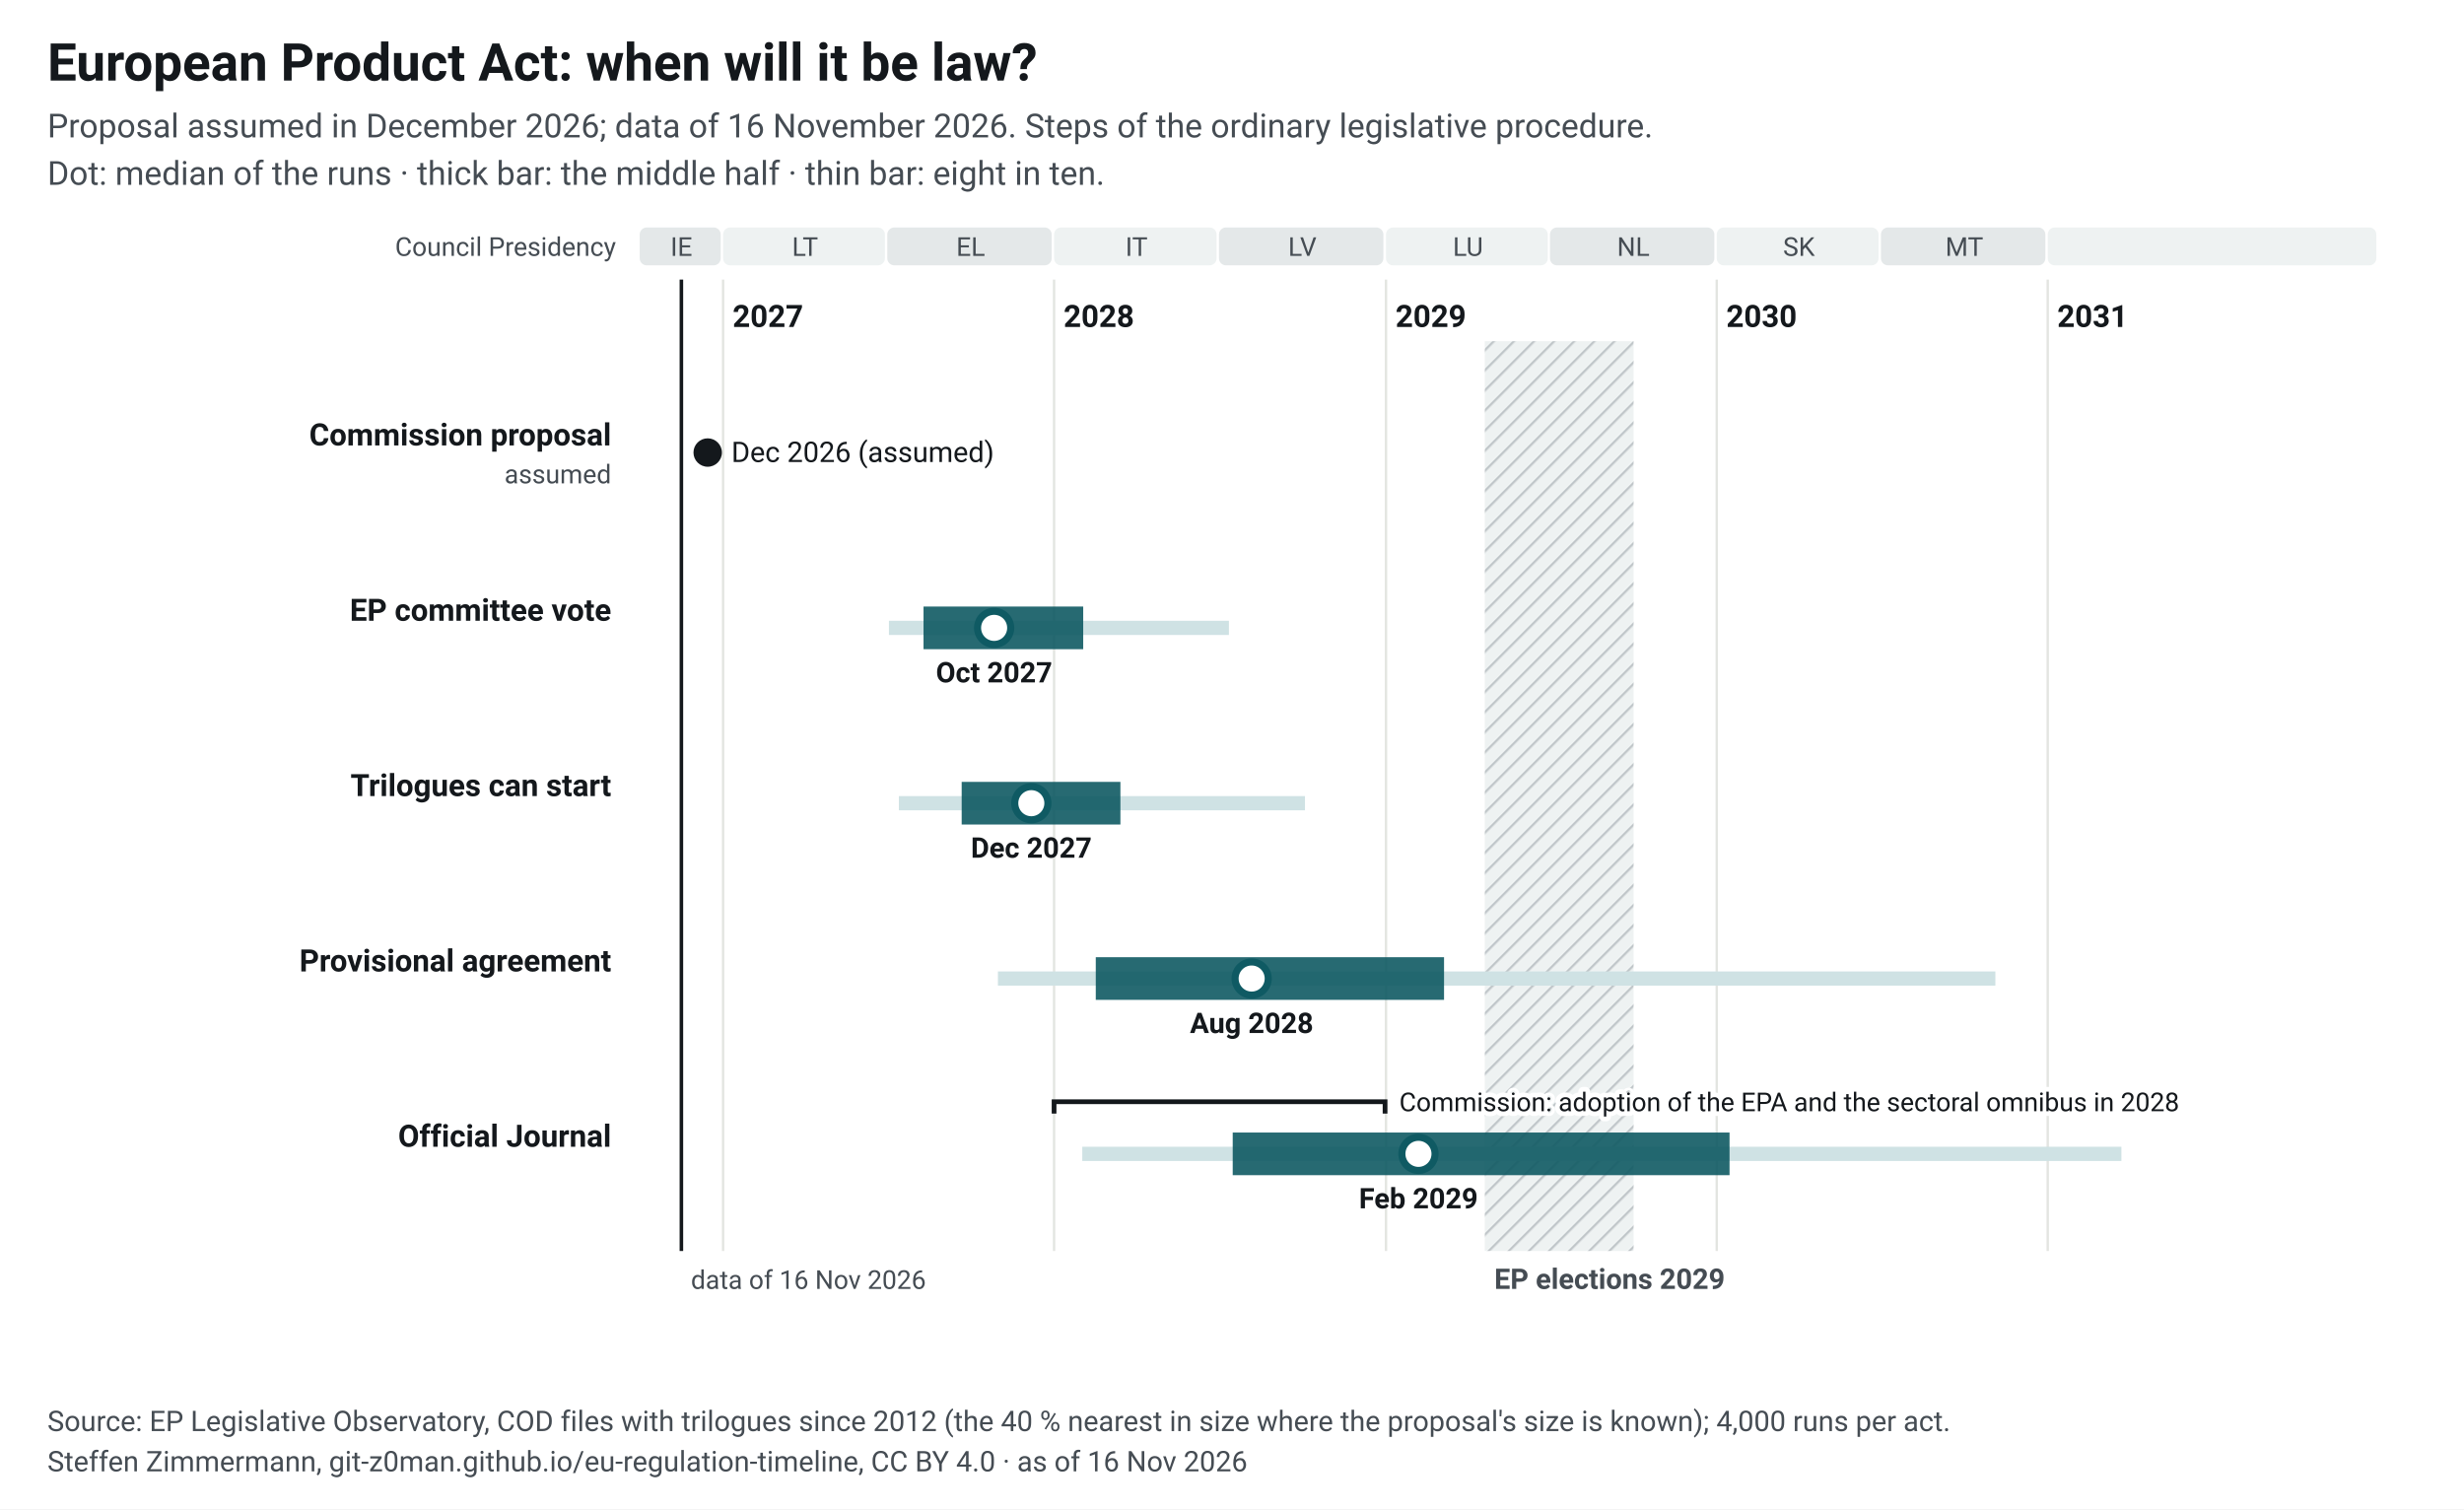
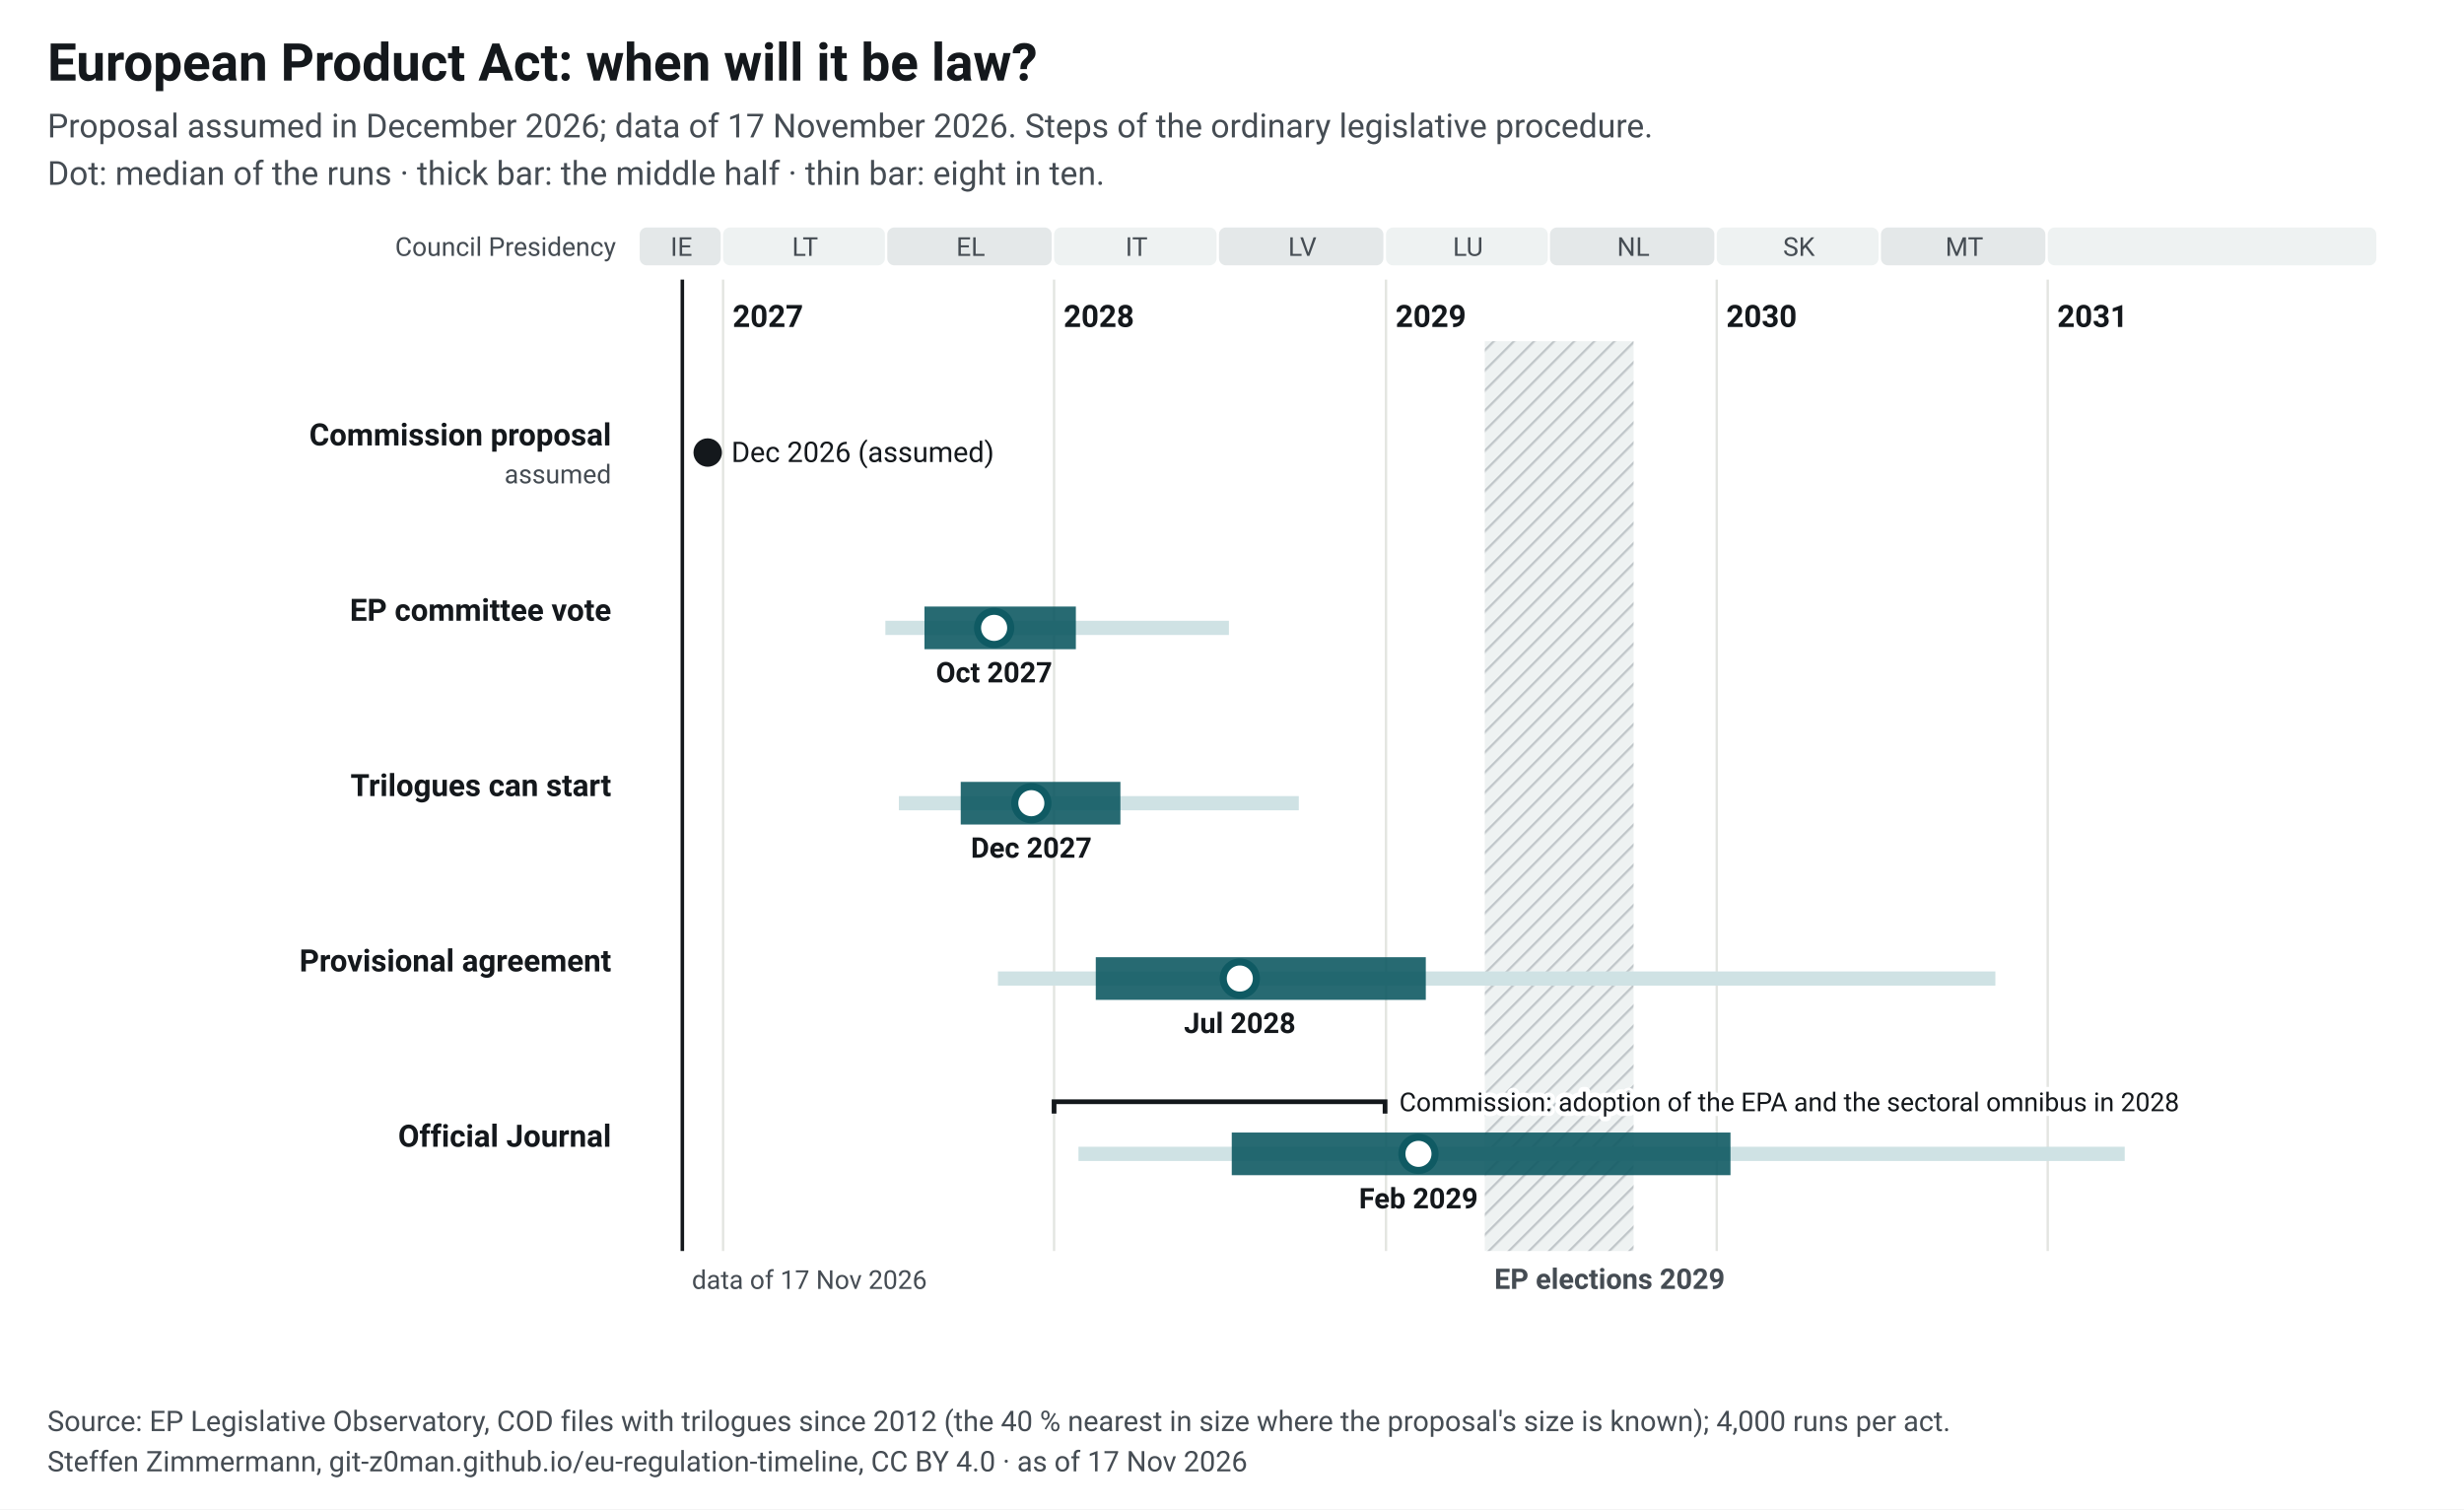
<svg xmlns="http://www.w3.org/2000/svg" width="1040" height="637" viewBox="0 0 1040 637" font-family="&quot;Source Sans 3&quot;, system-ui, -apple-system, Segoe UI, Roboto, Arial, sans-serif" font-size="13">
  <style>.ink{fill:#14181c}.mu{fill:#454c53}.gr{stroke:#e3e5e1;stroke-width:1}.pa{fill:#eef2f2}.pb{fill:#e4e8e9}.hb{fill:#eef2f2}.hl{stroke:#c3c9cc}.wt{fill:#454c53}.pt{fill:#14181c;paint-order:stroke;stroke:#fff;stroke-width:4px;stroke-linejoin:round}.pl{stroke:#14181c}.td{stroke:#14181c;stroke-width:1.5}.b50{fill:#0f5a63;opacity:.9}.b80{fill:#cfe2e4}.med{fill:#fff;stroke:#0f5a63}.fx{fill:#14181c}.ini{fill:#e3eeef;stroke:#6e9195;stroke-width:1}.ini80{fill:#a7b7ba}.inim{stroke:#6e9195;stroke-width:2}.c1{stroke:#0f5a63}.c2{stroke:#454c53;stroke-dasharray:7 4}a text{fill:#0f5a63}.nl-pending{fill:#0f5a63}.nl-adopted{fill:#5b646b}.nl-plan{fill:#fff;stroke:#14181c}.nl-open{fill:none;stroke:#14181c}.nl-q{fill:#14181c}.nl-row{stroke:#e3e5e1;stroke-width:.6}.nl-g-announced{fill:#f1f2f3}.nl-g-pending{fill:#e3eeef}.nl-g-adopted{fill:#eef2f2}</style>
  <rect width="1040" height="637" fill="#fff" />
  <text x="20" y="34" font-size="22" font-weight="700" class="ink">European Product Act: when will it be law?</text>
-   <text x="20" y="58" font-size="14" class="mu">Proposal assumed in December 2026; data of 16 November 2026. Steps of the ordinary legislative procedure.</text>
+   <text x="20" y="58" font-size="14" class="mu">Proposal assumed in December 2026; data of 17 November 2026. Steps of the ordinary legislative procedure.</text>
  <text x="20" y="78" font-size="14" class="mu">Dot: median of the runs · thick bar: the middle half · thin bar: eight in ten.</text>
  <g transform="translate(20,92)">
    <defs>
      <pattern id="hatch-33" width="6" height="6" patternUnits="userSpaceOnUse" patternTransform="rotate(45)">
        <rect width="6" height="6" class="hb" />
        <line x1="0" y1="0" x2="0" y2="6" class="hl" stroke-width="2" />
      </pattern>
    </defs>
    <rect x="250.0" y="4" width="34.2" height="16" rx="3" class="pb" data-tip="Council Presidency: IE, Jul 2026 to Dec 2026" />
    <text x="267.6" y="16" text-anchor="middle" font-size="11" class="mu">IE</text>
    <rect x="285.2" y="4" width="68.3" height="16" rx="3" class="pa" data-tip="Council Presidency: LT, Jan 2027 to Jun 2027" />
    <text x="319.8" y="16" text-anchor="middle" font-size="11" class="mu">LT</text>
    <rect x="354.5" y="4" width="69.4" height="16" rx="3" class="pb" data-tip="Council Presidency: EL, Jul 2027 to Dec 2027" />
    <text x="389.7" y="16" text-anchor="middle" font-size="11" class="mu">EL</text>
    <rect x="424.9" y="4" width="68.6" height="16" rx="3" class="pa" data-tip="Council Presidency: IT, Jan 2028 to Jun 2028" />
    <text x="459.7" y="16" text-anchor="middle" font-size="11" class="mu">IT</text>
    <rect x="494.5" y="4" width="69.4" height="16" rx="3" class="pb" data-tip="Council Presidency: LV, Jul 2028 to Dec 2028" />
    <text x="529.7" y="16" text-anchor="middle" font-size="11" class="mu">LV</text>
    <rect x="565.0" y="4" width="68.3" height="16" rx="3" class="pa" data-tip="Council Presidency: LU, Jan 2029 to Jun 2029" />
    <text x="599.6" y="16" text-anchor="middle" font-size="11" class="mu">LU</text>
    <rect x="634.2" y="4" width="69.4" height="16" rx="3" class="pb" data-tip="Council Presidency: NL, Jul 2029 to Dec 2029" />
    <text x="669.4" y="16" text-anchor="middle" font-size="11" class="mu">NL</text>
    <rect x="704.6" y="4" width="68.3" height="16" rx="3" class="pa" data-tip="Council Presidency: SK, Jan 2030 to Jun 2030" />
    <text x="739.3" y="16" text-anchor="middle" font-size="11" class="mu">SK</text>
    <rect x="773.9" y="4" width="69.4" height="16" rx="3" class="pb" data-tip="Council Presidency: MT, Jul 2030 to Dec 2030" />
    <text x="809.1" y="16" text-anchor="middle" font-size="11" class="mu">MT</text>
    <rect x="844.3" y="4" width="138.7" height="16" rx="3" class="pa" data-tip="Council Presidency: not decided, Jan 2031 to Dec 2031" />
    <text x="914.2" y="16" text-anchor="middle" font-size="11" class="mu" />
    <line x1="285.2" y1="26" x2="285.2" y2="436" class="gr" />
    <text x="289.2" y="46" font-weight="600" class="ink">2027</text>
    <line x1="424.9" y1="26" x2="424.9" y2="436" class="gr" />
    <text x="428.9" y="46" font-weight="600" class="ink">2028</text>
    <line x1="565.0" y1="26" x2="565.0" y2="436" class="gr" />
    <text x="569.0" y="46" font-weight="600" class="ink">2029</text>
    <line x1="704.6" y1="26" x2="704.6" y2="436" class="gr" />
    <text x="708.6" y="46" font-weight="600" class="ink">2030</text>
    <line x1="844.3" y1="26" x2="844.3" y2="436" class="gr" />
    <text x="848.3" y="46" font-weight="600" class="ink">2031</text>
    <rect x="606.7" y="52" width="62.8" height="384" fill="url(#hatch-33)" data-tip="European elections 2029: Parliament does no legislative work from its last session in April until the new committees vote again in October (assumption, as in 2024; the dates are not set yet)." />
    <text x="610.7" y="452" font-size="12" font-weight="600" class="wt">EP elections 2029</text>
    <text x="240" y="16" text-anchor="end" font-size="11" class="mu">Council Presidency</text>
-     <line x1="267.6" y1="26" x2="267.6" y2="436" class="td" />
-     <text x="271.6" y="452" font-size="11" class="mu">data of 16 Nov 2026</text>
+     <line x1="268.0" y1="26" x2="268.0" y2="436" class="td" />
+     <text x="272.0" y="452" font-size="11" class="mu">data of 17 Nov 2026</text>
    <text x="238" y="96.0" text-anchor="end" font-weight="600" class="ink lnk">Commission proposal</text>
    <text x="238" y="112.0" text-anchor="end" font-size="11" class="mu">assumed</text>
    <circle cx="278.7" cy="99.0" r="6" class="fx" data-tip="Commission proposal: 15 Dec 2026" />
    <text x="288.7" y="103.0" font-size="12" class="ink">Dec 2026 (assumed)</text>
    <text x="238" y="170.0" text-anchor="end" font-weight="600" class="ink lnk">EP committee vote</text>
-     <rect x="355.2" y="170.0" width="143.5" height="6" class="b80" data-tip="EP committee vote: median Oct 2027; half of the runs Aug 2027 to Feb 2028; eight in ten Jul 2027 to Jul 2028" />
-     <rect x="369.8" y="164.0" width="67.4" height="18" class="b50" data-tip="EP committee vote: median Oct 2027; half of the runs Aug 2027 to Feb 2028; eight in ten Jul 2027 to Jul 2028" />
-     <circle cx="399.6" cy="173.0" r="7" class="med" stroke-width="3" data-tip="EP committee vote: median Oct 2027; half of the runs Aug 2027 to Feb 2028; eight in ten Jul 2027 to Jul 2028" />
+     <rect x="353.7" y="170.0" width="145.0" height="6" class="b80" data-tip="EP committee vote: median Oct 2027; half of the runs Aug 2027 to Jan 2028; eight in ten Jun 2027 to Jul 2028" />
+     <rect x="370.2" y="164.0" width="63.9" height="18" class="b50" data-tip="EP committee vote: median Oct 2027; half of the runs Aug 2027 to Jan 2028; eight in ten Jun 2027 to Jul 2028" />
+     <circle cx="399.6" cy="173.0" r="7" class="med" stroke-width="3" data-tip="EP committee vote: median Oct 2027; half of the runs Aug 2027 to Jan 2028; eight in ten Jun 2027 to Jul 2028" />
    <text x="399.6" y="196.0" text-anchor="middle" font-size="12" font-weight="600" class="ink">Oct 2027</text>
    <text x="238" y="244.0" text-anchor="end" font-weight="600" class="ink lnk">Trilogues can start</text>
-     <rect x="359.4" y="244.0" width="171.4" height="6" class="b80" data-tip="Trilogues can start: median Dec 2027; half of the runs Sep 2027 to Mar 2028; eight in ten Jul 2027 to Oct 2028" />
-     <rect x="385.9" y="238.0" width="67.0" height="18" class="b50" data-tip="Trilogues can start: median Dec 2027; half of the runs Sep 2027 to Mar 2028; eight in ten Jul 2027 to Oct 2028" />
-     <circle cx="415.3" cy="247.0" r="7" class="med" stroke-width="3" data-tip="Trilogues can start: median Dec 2027; half of the runs Sep 2027 to Mar 2028; eight in ten Jul 2027 to Oct 2028" />
+     <rect x="359.4" y="244.0" width="168.8" height="6" class="b80" data-tip="Trilogues can start: median Dec 2027; half of the runs Sep 2027 to Mar 2028; eight in ten Jul 2027 to Sep 2028" />
+     <rect x="385.5" y="238.0" width="67.4" height="18" class="b50" data-tip="Trilogues can start: median Dec 2027; half of the runs Sep 2027 to Mar 2028; eight in ten Jul 2027 to Sep 2028" />
+     <circle cx="415.3" cy="247.0" r="7" class="med" stroke-width="3" data-tip="Trilogues can start: median Dec 2027; half of the runs Sep 2027 to Mar 2028; eight in ten Jul 2027 to Sep 2028" />
    <text x="415.3" y="270.0" text-anchor="middle" font-size="12" font-weight="600" class="ink">Dec 2027</text>
    <text x="238" y="318.0" text-anchor="end" font-weight="600" class="ink lnk">Provisional agreement</text>
-     <rect x="401.2" y="318.0" width="421.0" height="6" class="b80" data-tip="Provisional agreement: median Aug 2028; half of the runs Feb 2028 to Mar 2029; eight in ten Oct 2027 to Nov 2030" />
-     <rect x="442.5" y="312.0" width="147.0" height="18" class="b50" data-tip="Provisional agreement: median Aug 2028; half of the runs Feb 2028 to Mar 2029; eight in ten Oct 2027 to Nov 2030" />
-     <circle cx="508.3" cy="321.0" r="7" class="med" stroke-width="3" data-tip="Provisional agreement: median Aug 2028; half of the runs Feb 2028 to Mar 2029; eight in ten Oct 2027 to Nov 2030" />
-     <text x="508.3" y="344.0" text-anchor="middle" font-size="12" font-weight="600" class="ink">Aug 2028</text>
+     <rect x="401.2" y="318.0" width="421.0" height="6" class="b80" data-tip="Provisional agreement: median Jul 2028; half of the runs Feb 2028 to Feb 2029; eight in ten Oct 2027 to Nov 2030" />
+     <rect x="442.5" y="312.0" width="139.3" height="18" class="b50" data-tip="Provisional agreement: median Jul 2028; half of the runs Feb 2028 to Feb 2029; eight in ten Oct 2027 to Nov 2030" />
+     <circle cx="503.3" cy="321.0" r="7" class="med" stroke-width="3" data-tip="Provisional agreement: median Jul 2028; half of the runs Feb 2028 to Feb 2029; eight in ten Oct 2027 to Nov 2030" />
+     <text x="503.3" y="344.0" text-anchor="middle" font-size="12" font-weight="600" class="ink">Jul 2028</text>
    <text x="238" y="392.0" text-anchor="end" font-weight="600" class="ink lnk">Official Journal</text>
-     <rect x="436.8" y="392.0" width="438.6" height="6" class="b80" data-tip="Official Journal: median Feb 2029; half of the runs Jul 2028 to Jan 2030; eight in ten Feb 2028 to Mar 2031" />
-     <rect x="500.3" y="386.0" width="209.7" height="18" class="b50" data-tip="Official Journal: median Feb 2029; half of the runs Jul 2028 to Jan 2030; eight in ten Feb 2028 to Mar 2031" />
-     <circle cx="578.7" cy="395.0" r="7" class="med" stroke-width="3" data-tip="Official Journal: median Feb 2029; half of the runs Jul 2028 to Jan 2030; eight in ten Feb 2028 to Mar 2031" />
+     <rect x="435.2" y="392.0" width="441.6" height="6" class="b80" data-tip="Official Journal: median Feb 2029; half of the runs Jul 2028 to Jan 2030; eight in ten Jan 2028 to Mar 2031" />
+     <rect x="499.9" y="386.0" width="210.5" height="18" class="b50" data-tip="Official Journal: median Feb 2029; half of the runs Jul 2028 to Jan 2030; eight in ten Jan 2028 to Mar 2031" />
+     <circle cx="578.7" cy="395.0" r="7" class="med" stroke-width="3" data-tip="Official Journal: median Feb 2029; half of the runs Jul 2028 to Jan 2030; eight in ten Jan 2028 to Mar 2031" />
    <text x="578.7" y="418.0" text-anchor="middle" font-size="12" font-weight="600" class="ink">Feb 2029</text>
    <path d="M424.9,378.0 V373.0 H564.6 V378.0" fill="none" class="pl" stroke-width="2" data-tip="Commission: adoption of the EPA and the sectoral omnibus in 2028" />
    <text x="570.6" y="377.0" font-size="11" class="pt">Commission: adoption of the EPA and the sectoral omnibus in 2028</text>
  </g>
  <text x="20" y="604" font-size="12" class="mu">Source: EP Legislative Observatory, COD files with trilogues since 2012 (the 40 % nearest in size where the proposal's size is known); 4,000 runs per act.</text>
-   <text x="20" y="621" font-size="12" class="mu">Steffen Zimmermann, git-z0man.github.io/eu-regulation-timeline, CC BY 4.0 · as of 16 Nov 2026</text>
+   <text x="20" y="621" font-size="12" class="mu">Steffen Zimmermann, git-z0man.github.io/eu-regulation-timeline, CC BY 4.0 · as of 17 Nov 2026</text>
</svg>
